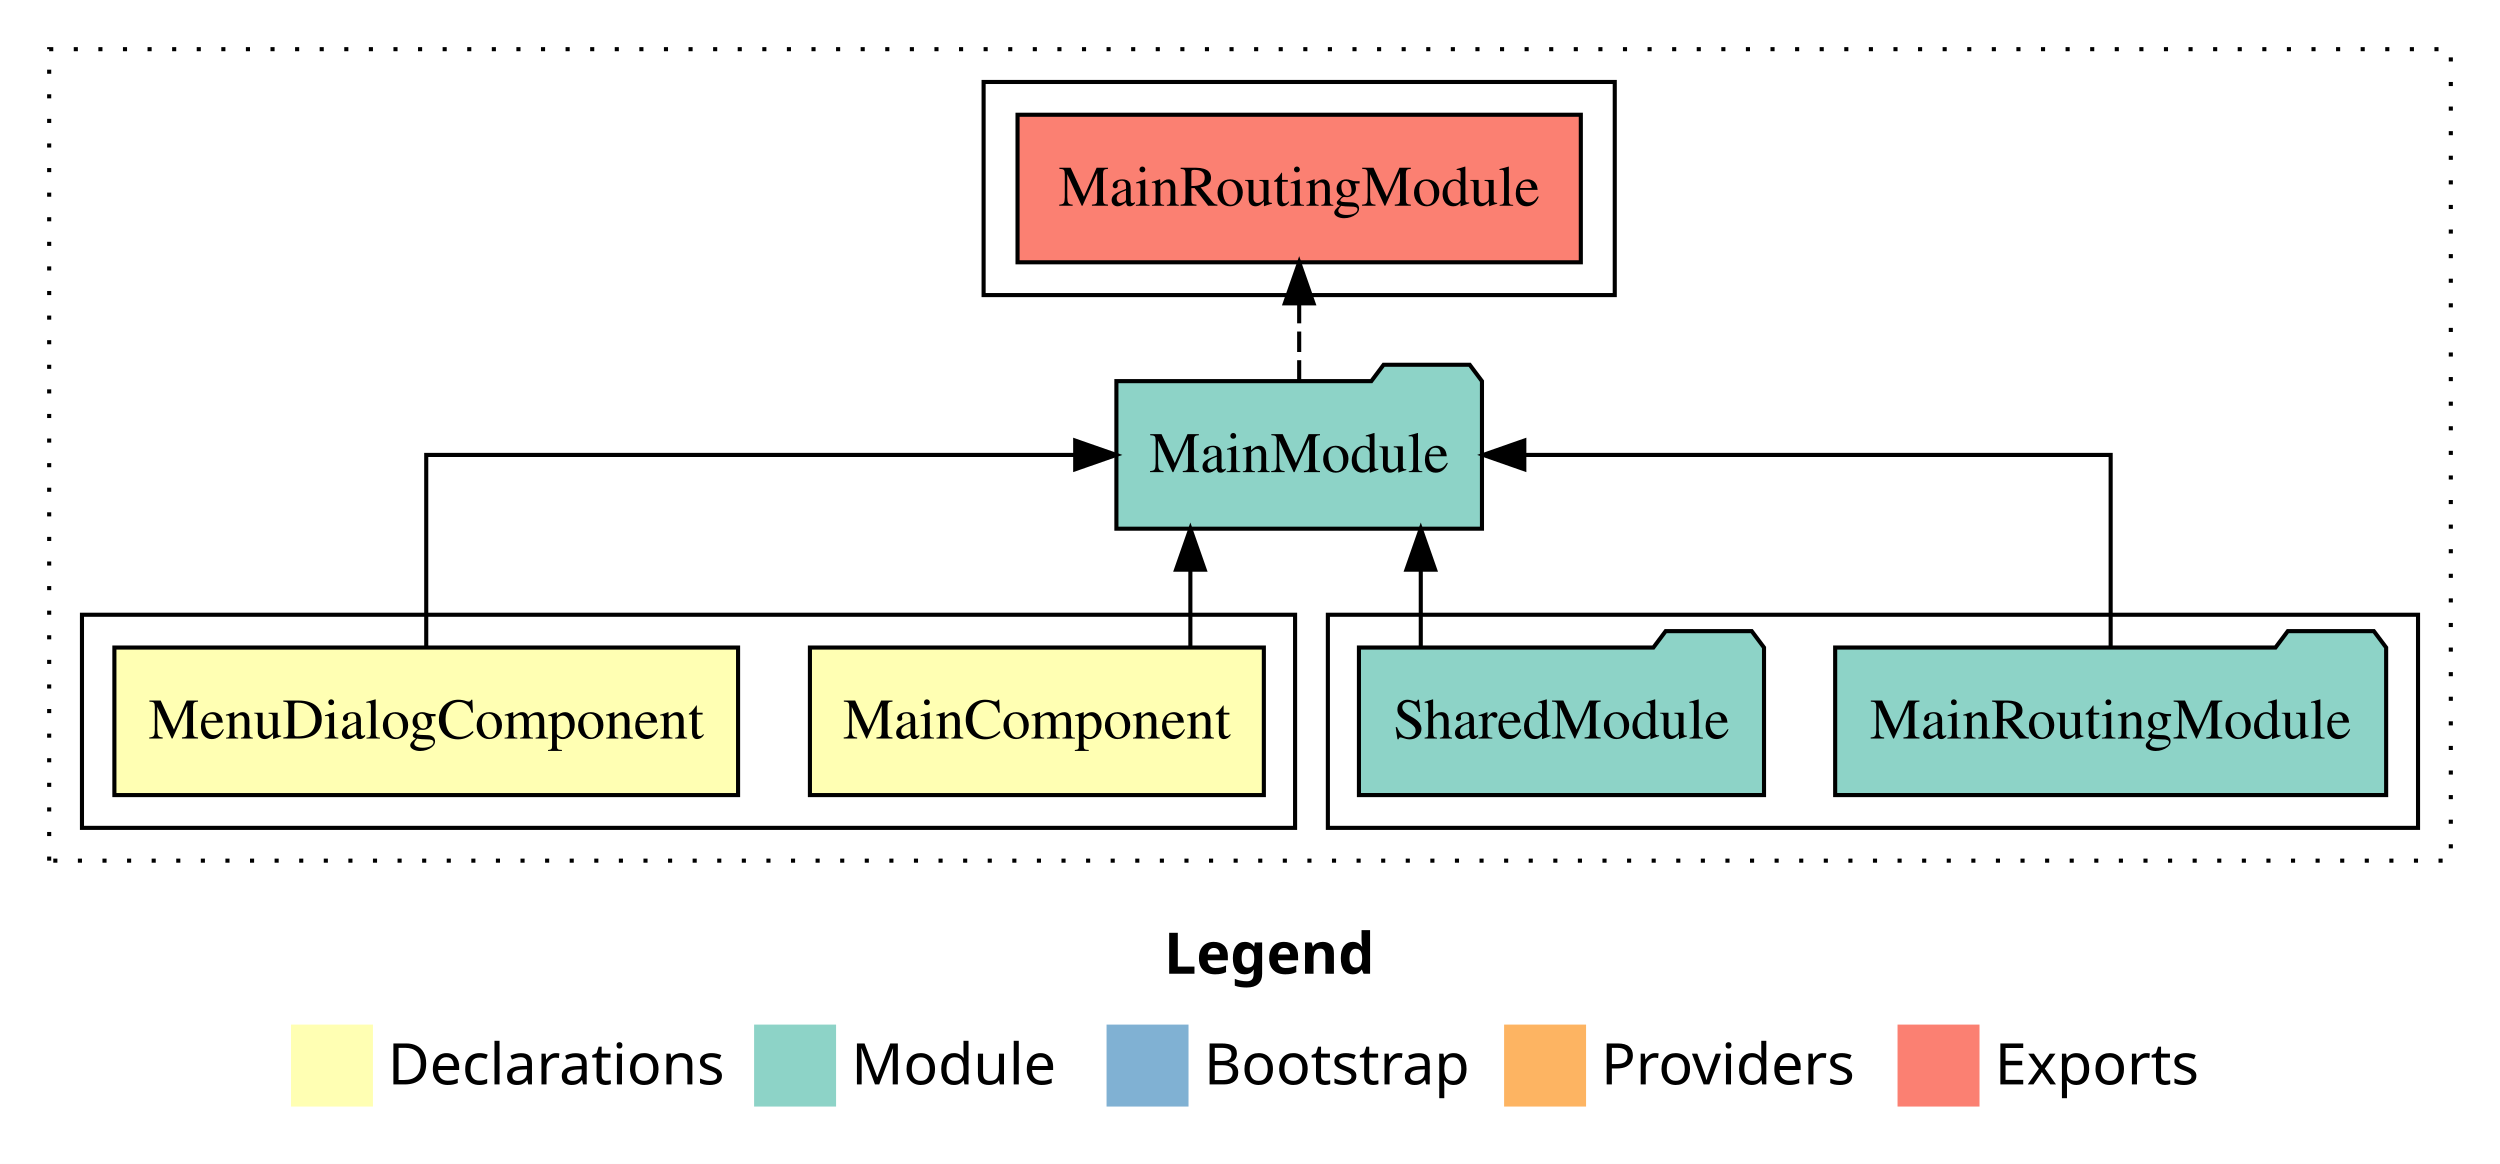
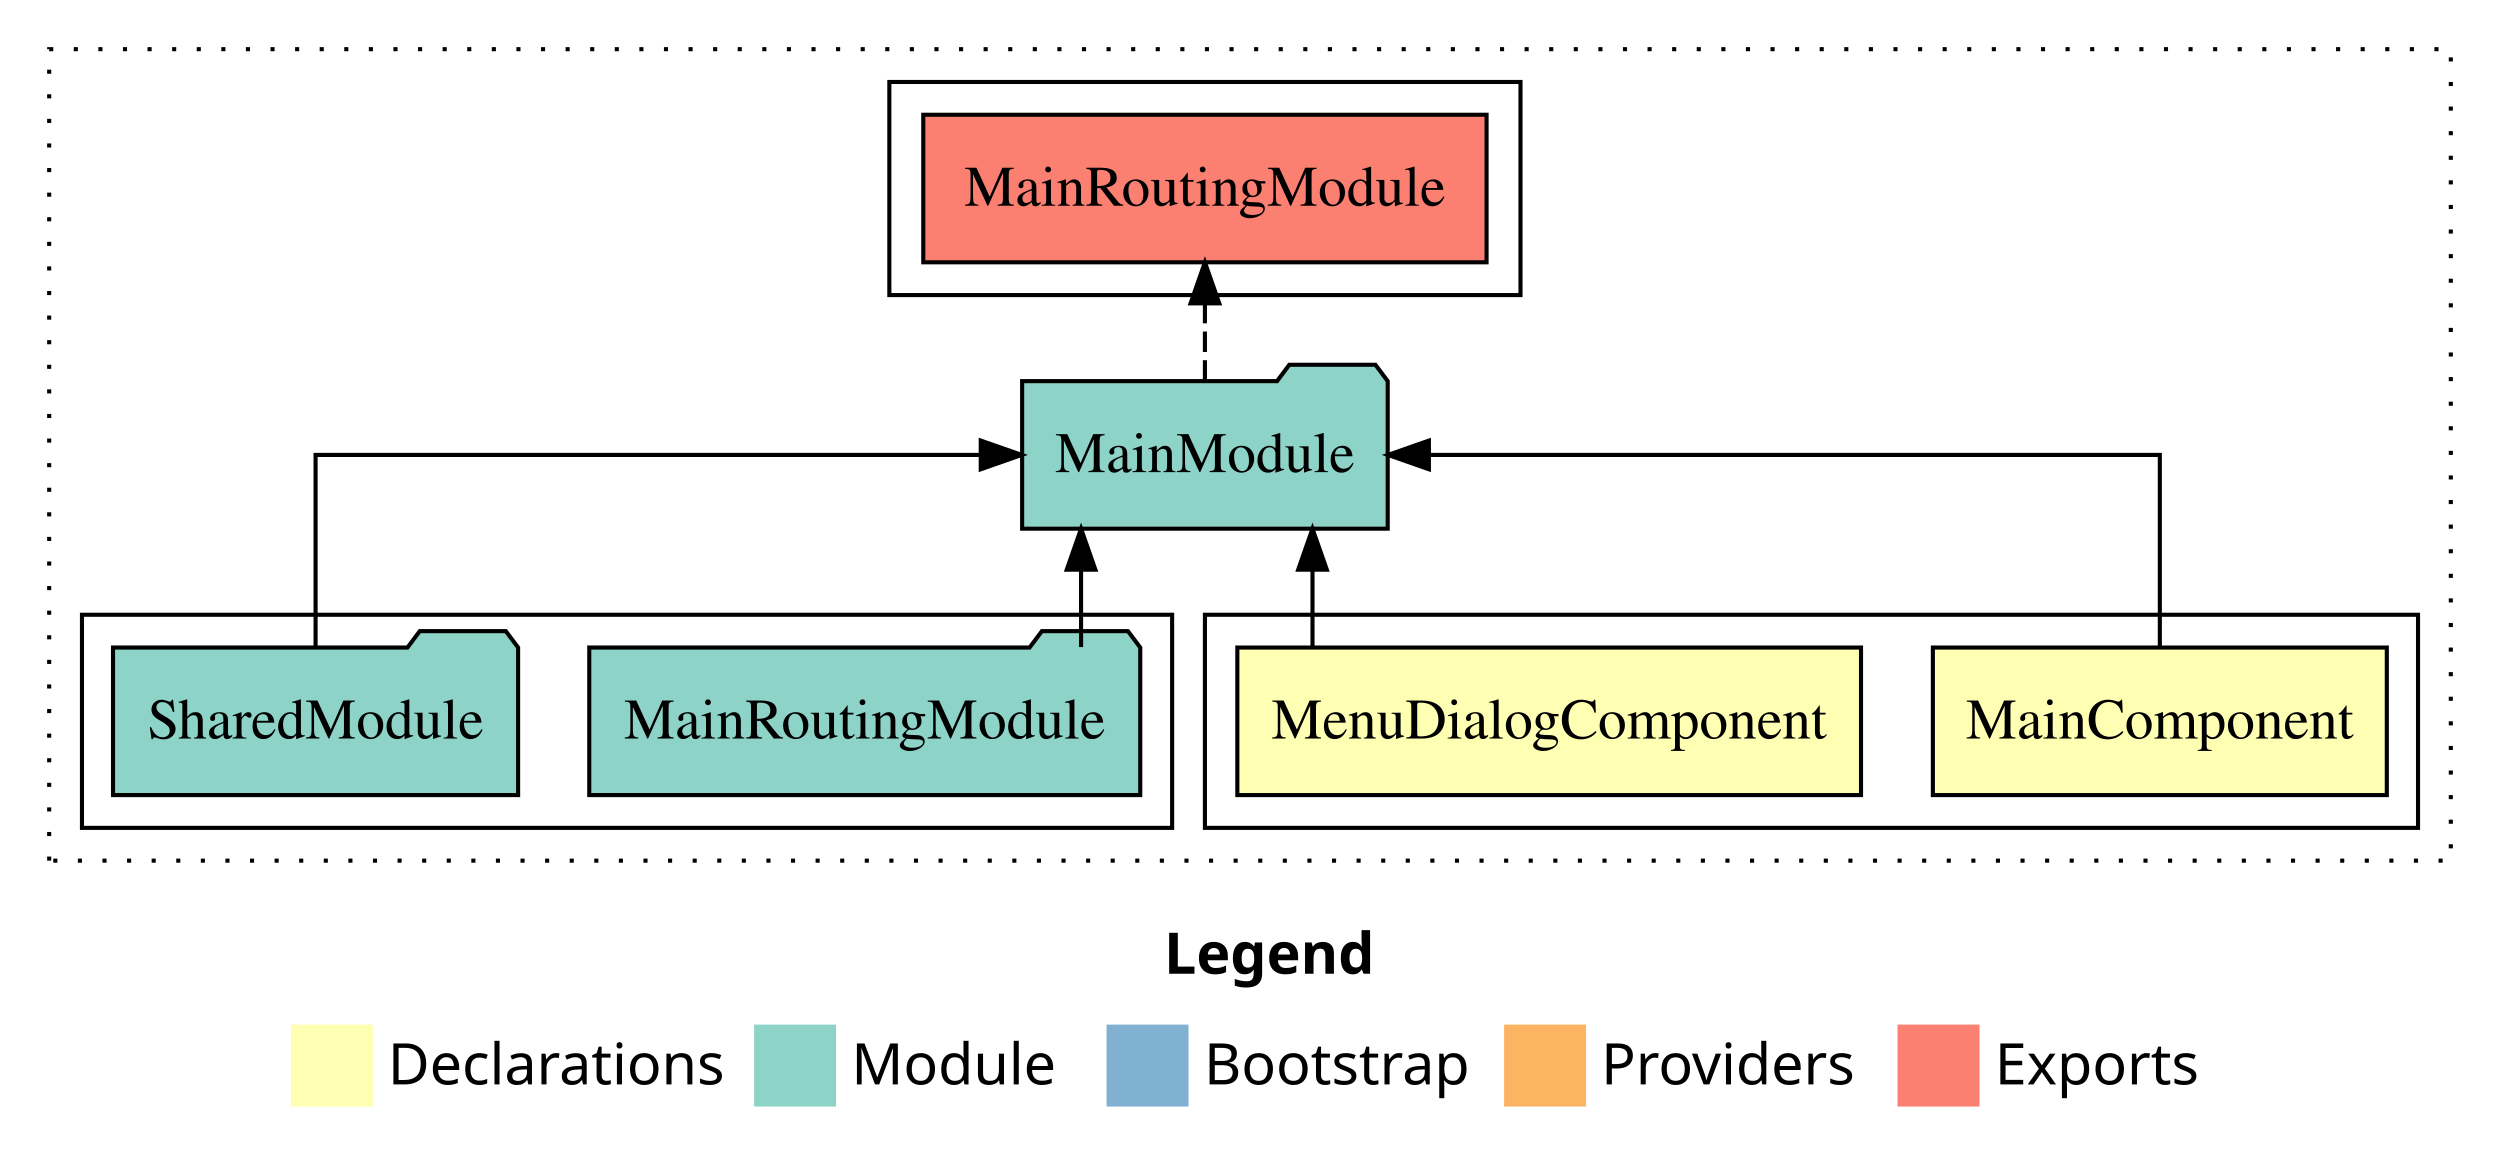
<svg xmlns="http://www.w3.org/2000/svg" width="610pt" height="284pt" viewBox="0.00 0.00 610.00 284.00">
  <g id="graph0" class="graph" transform="scale(1 1) rotate(0) translate(4 280)">
    <polygon fill="white" stroke="transparent" points="-4,4 -4,-280 606,-280 606,4 -4,4" />
    <text text-anchor="start" x="280.01" y="-42.4" font-family="sans-serif" font-weight="bold" font-size="14.00">Legend</text>
    <polygon fill="#ffffb3" stroke="transparent" points="67,-10 67,-30 87,-30 87,-10 67,-10" />
    <text text-anchor="start" x="90.63" y="-15.4" font-family="sans-serif" font-size="14.00">  Declarations</text>
    <polygon fill="#8dd3c7" stroke="transparent" points="180,-10 180,-30 200,-30 200,-10 180,-10" />
    <text text-anchor="start" x="203.73" y="-15.4" font-family="sans-serif" font-size="14.00">  Module</text>
    <polygon fill="#80b1d3" stroke="transparent" points="266,-10 266,-30 286,-30 286,-10 266,-10" />
    <text text-anchor="start" x="289.78" y="-15.4" font-family="sans-serif" font-size="14.00">  Bootstrap</text>
    <polygon fill="#fdb462" stroke="transparent" points="363,-10 363,-30 383,-30 383,-10 363,-10" />
    <text text-anchor="start" x="386.67" y="-15.4" font-family="sans-serif" font-size="14.00">  Providers</text>
    <polygon fill="#fb8072" stroke="transparent" points="459,-10 459,-30 479,-30 479,-10 459,-10" />
    <text text-anchor="start" x="482.73" y="-15.4" font-family="sans-serif" font-size="14.00">  Exports</text>
    <g id="clust1" class="cluster">
      <polygon fill="none" stroke="black" stroke-dasharray="1,5" points="8,-70 8,-268 594,-268 594,-70 8,-70" />
    </g>
-     <g id="clust6" class="cluster">
-       <polygon fill="none" stroke="black" points="236,-208 236,-260 390,-260 390,-208 236,-208" />
+     <g id="clust2" class="cluster">
+       <polygon fill="none" stroke="black" points="290,-78 290,-130 586,-130 586,-78 290,-78" />
    </g>
    <g id="clust5" class="cluster">
-       <polygon fill="none" stroke="black" points="320,-78 320,-130 586,-130 586,-78 320,-78" />
+       <polygon fill="none" stroke="black" points="16,-78 16,-130 282,-130 282,-78 16,-78" />
    </g>
-     <g id="clust2" class="cluster">
-       <polygon fill="none" stroke="black" points="16,-78 16,-130 312,-130 312,-78 16,-78" />
+     <g id="clust6" class="cluster">
+       <polygon fill="none" stroke="black" points="213,-208 213,-260 367,-260 367,-208 213,-208" />
    </g>
    <g id="node1" class="node">
-       <polygon fill="#ffffb3" stroke="black" points="304.38,-122 193.62,-122 193.62,-86 304.38,-86 304.38,-122" />
-       <text text-anchor="middle" x="249" y="-99.8" font-family="Times,serif" font-size="14.00">MainComponent</text>
+       <polygon fill="#ffffb3" stroke="black" points="578.38,-122 467.62,-122 467.62,-86 578.38,-86 578.38,-122" />
+       <text text-anchor="middle" x="523" y="-99.8" font-family="Times,serif" font-size="14.00">MainComponent</text>
    </g>
    <g id="node3" class="node">
-       <polygon fill="#8dd3c7" stroke="black" points="357.6,-187 354.6,-191 333.6,-191 330.6,-187 268.4,-187 268.4,-151 357.6,-151 357.6,-187" />
-       <text text-anchor="middle" x="313" y="-164.8" font-family="Times,serif" font-size="14.00">MainModule</text>
+       <polygon fill="#8dd3c7" stroke="black" points="334.6,-187 331.6,-191 310.6,-191 307.6,-187 245.4,-187 245.4,-151 334.6,-151 334.6,-187" />
+       <text text-anchor="middle" x="290" y="-164.8" font-family="Times,serif" font-size="14.00">MainModule</text>
    </g>
    <g id="edge1" class="edge">
-       <path fill="none" stroke="black" d="M286.45,-122.11C286.45,-122.11 286.45,-140.99 286.45,-140.99" />
-       <polygon fill="black" stroke="black" points="282.95,-140.99 286.45,-150.99 289.95,-140.99 282.95,-140.99" />
+       <path fill="none" stroke="black" d="M523,-122.11C523,-141.34 523,-169 523,-169 523,-169 344.65,-169 344.65,-169" />
+       <polygon fill="black" stroke="black" points="344.65,-165.5 334.65,-169 344.65,-172.5 344.65,-165.5" />
    </g>
    <g id="node2" class="node">
-       <polygon fill="#ffffb3" stroke="black" points="176.09,-122 23.91,-122 23.91,-86 176.09,-86 176.09,-122" />
-       <text text-anchor="middle" x="100" y="-99.8" font-family="Times,serif" font-size="14.00">MenuDialogComponent</text>
+       <polygon fill="#ffffb3" stroke="black" points="450.09,-122 297.91,-122 297.91,-86 450.09,-86 450.09,-122" />
+       <text text-anchor="middle" x="374" y="-99.8" font-family="Times,serif" font-size="14.00">MenuDialogComponent</text>
    </g>
    <g id="edge2" class="edge">
-       <path fill="none" stroke="black" d="M100,-122.11C100,-141.34 100,-169 100,-169 100,-169 258.35,-169 258.35,-169" />
-       <polygon fill="black" stroke="black" points="258.35,-172.5 268.35,-169 258.35,-165.5 258.35,-172.5" />
+       <path fill="none" stroke="black" d="M316.25,-122.11C316.25,-122.11 316.25,-140.99 316.25,-140.99" />
+       <polygon fill="black" stroke="black" points="312.75,-140.99 316.25,-150.99 319.75,-140.99 312.75,-140.99" />
    </g>
    <g id="node6" class="node">
-       <polygon fill="#fb8072" stroke="black" points="381.72,-252 244.28,-252 244.28,-216 381.72,-216 381.72,-252" />
-       <text text-anchor="middle" x="313" y="-229.8" font-family="Times,serif" font-size="14.00">MainRoutingModule </text>
+       <polygon fill="#fb8072" stroke="black" points="358.72,-252 221.28,-252 221.28,-216 358.72,-216 358.72,-252" />
+       <text text-anchor="middle" x="290" y="-229.8" font-family="Times,serif" font-size="14.00">MainRoutingModule </text>
    </g>
    <g id="edge5" class="edge">
-       <path fill="none" stroke="black" stroke-dasharray="5,2" d="M313,-187.11C313,-187.11 313,-205.99 313,-205.99" />
-       <polygon fill="black" stroke="black" points="309.5,-205.99 313,-215.99 316.5,-205.99 309.5,-205.99" />
+       <path fill="none" stroke="black" stroke-dasharray="5,2" d="M290,-187.11C290,-187.11 290,-205.99 290,-205.99" />
+       <polygon fill="black" stroke="black" points="286.5,-205.99 290,-215.99 293.5,-205.99 286.5,-205.99" />
    </g>
    <g id="node4" class="node">
-       <polygon fill="#8dd3c7" stroke="black" points="578.22,-122 575.22,-126 554.22,-126 551.22,-122 443.78,-122 443.78,-86 578.22,-86 578.22,-122" />
-       <text text-anchor="middle" x="511" y="-99.8" font-family="Times,serif" font-size="14.00">MainRoutingModule</text>
+       <polygon fill="#8dd3c7" stroke="black" points="274.22,-122 271.22,-126 250.22,-126 247.22,-122 139.78,-122 139.78,-86 274.22,-86 274.22,-122" />
+       <text text-anchor="middle" x="207" y="-99.8" font-family="Times,serif" font-size="14.00">MainRoutingModule</text>
    </g>
    <g id="edge3" class="edge">
-       <path fill="none" stroke="black" d="M511,-122.11C511,-141.34 511,-169 511,-169 511,-169 367.93,-169 367.93,-169" />
-       <polygon fill="black" stroke="black" points="367.93,-165.5 357.93,-169 367.93,-172.5 367.93,-165.5" />
+       <path fill="none" stroke="black" d="M259.78,-122.11C259.78,-122.11 259.78,-140.99 259.78,-140.99" />
+       <polygon fill="black" stroke="black" points="256.28,-140.99 259.78,-150.99 263.28,-140.99 256.28,-140.99" />
    </g>
    <g id="node5" class="node">
-       <polygon fill="#8dd3c7" stroke="black" points="426.42,-122 423.42,-126 402.42,-126 399.42,-122 327.58,-122 327.58,-86 426.42,-86 426.42,-122" />
-       <text text-anchor="middle" x="377" y="-99.8" font-family="Times,serif" font-size="14.00">SharedModule</text>
+       <polygon fill="#8dd3c7" stroke="black" points="122.42,-122 119.42,-126 98.42,-126 95.42,-122 23.58,-122 23.58,-86 122.42,-86 122.42,-122" />
+       <text text-anchor="middle" x="73" y="-99.8" font-family="Times,serif" font-size="14.00">SharedModule</text>
    </g>
    <g id="edge4" class="edge">
-       <path fill="none" stroke="black" d="M342.67,-122.11C342.67,-122.11 342.67,-140.99 342.67,-140.99" />
-       <polygon fill="black" stroke="black" points="339.17,-140.99 342.67,-150.99 346.17,-140.99 339.17,-140.99" />
+       <path fill="none" stroke="black" d="M73,-122.11C73,-141.34 73,-169 73,-169 73,-169 235.3,-169 235.3,-169" />
+       <polygon fill="black" stroke="black" points="235.3,-172.5 245.3,-169 235.3,-165.5 235.3,-172.5" />
    </g>
  </g>
</svg>
